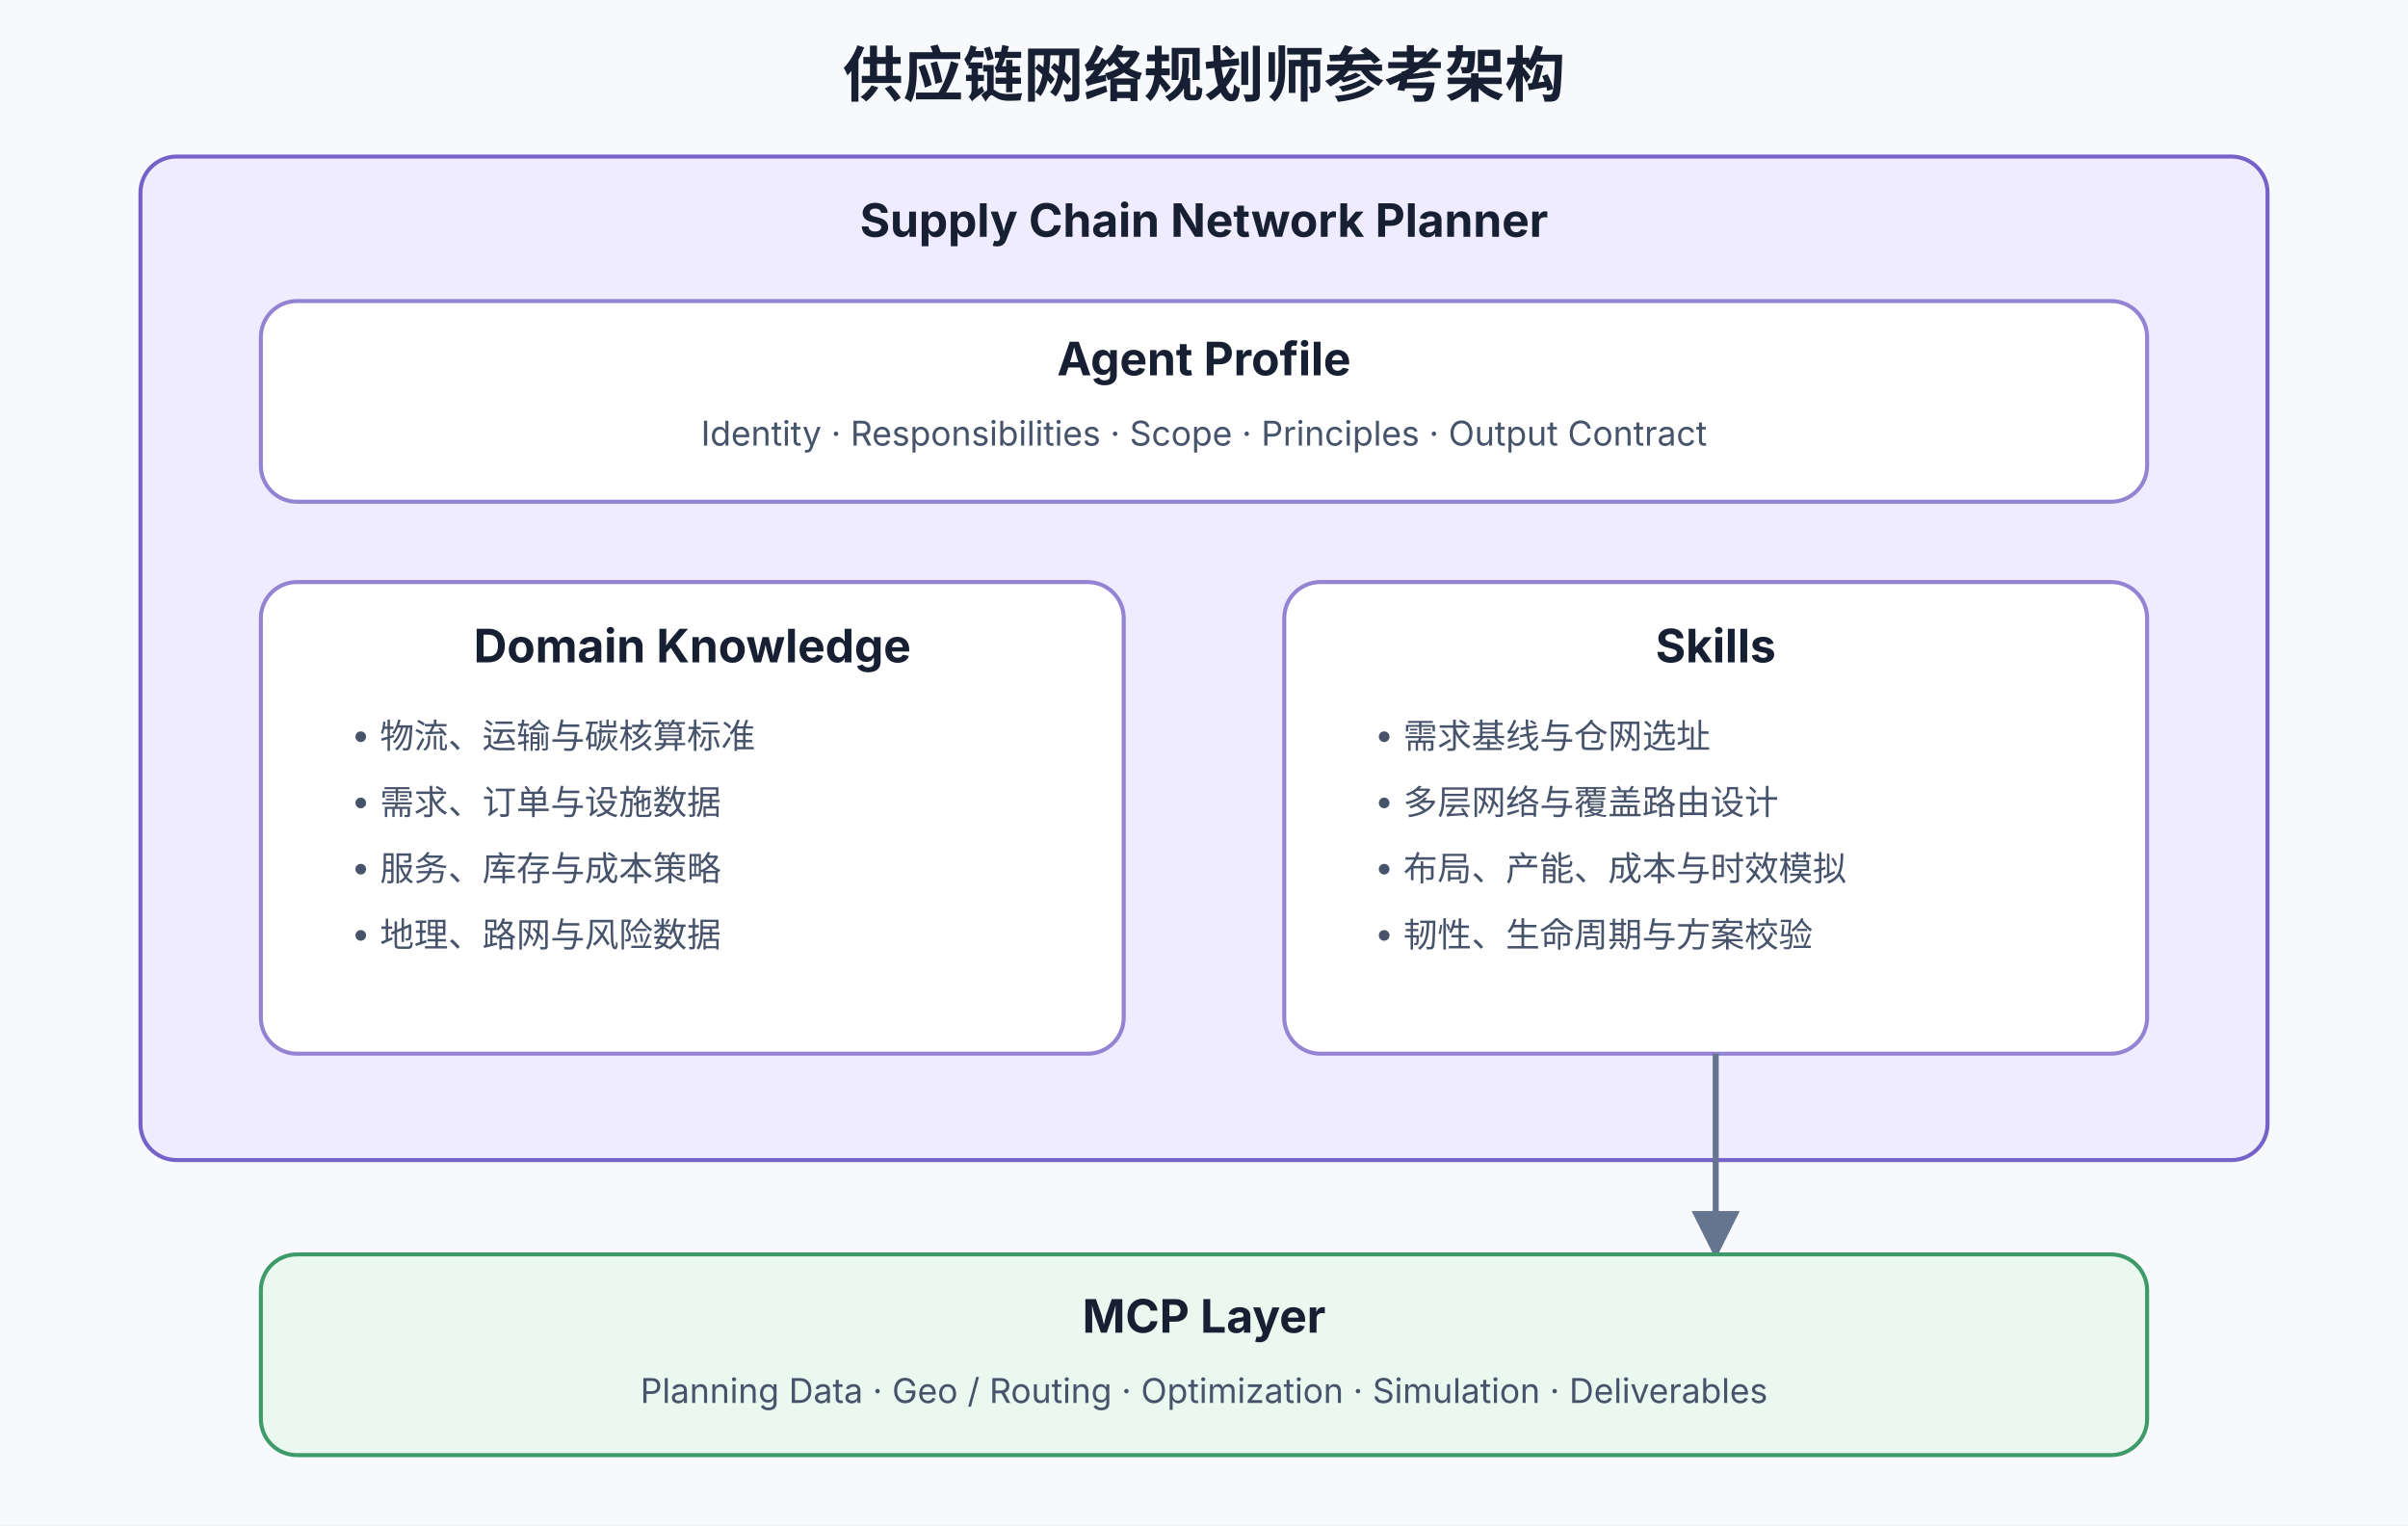
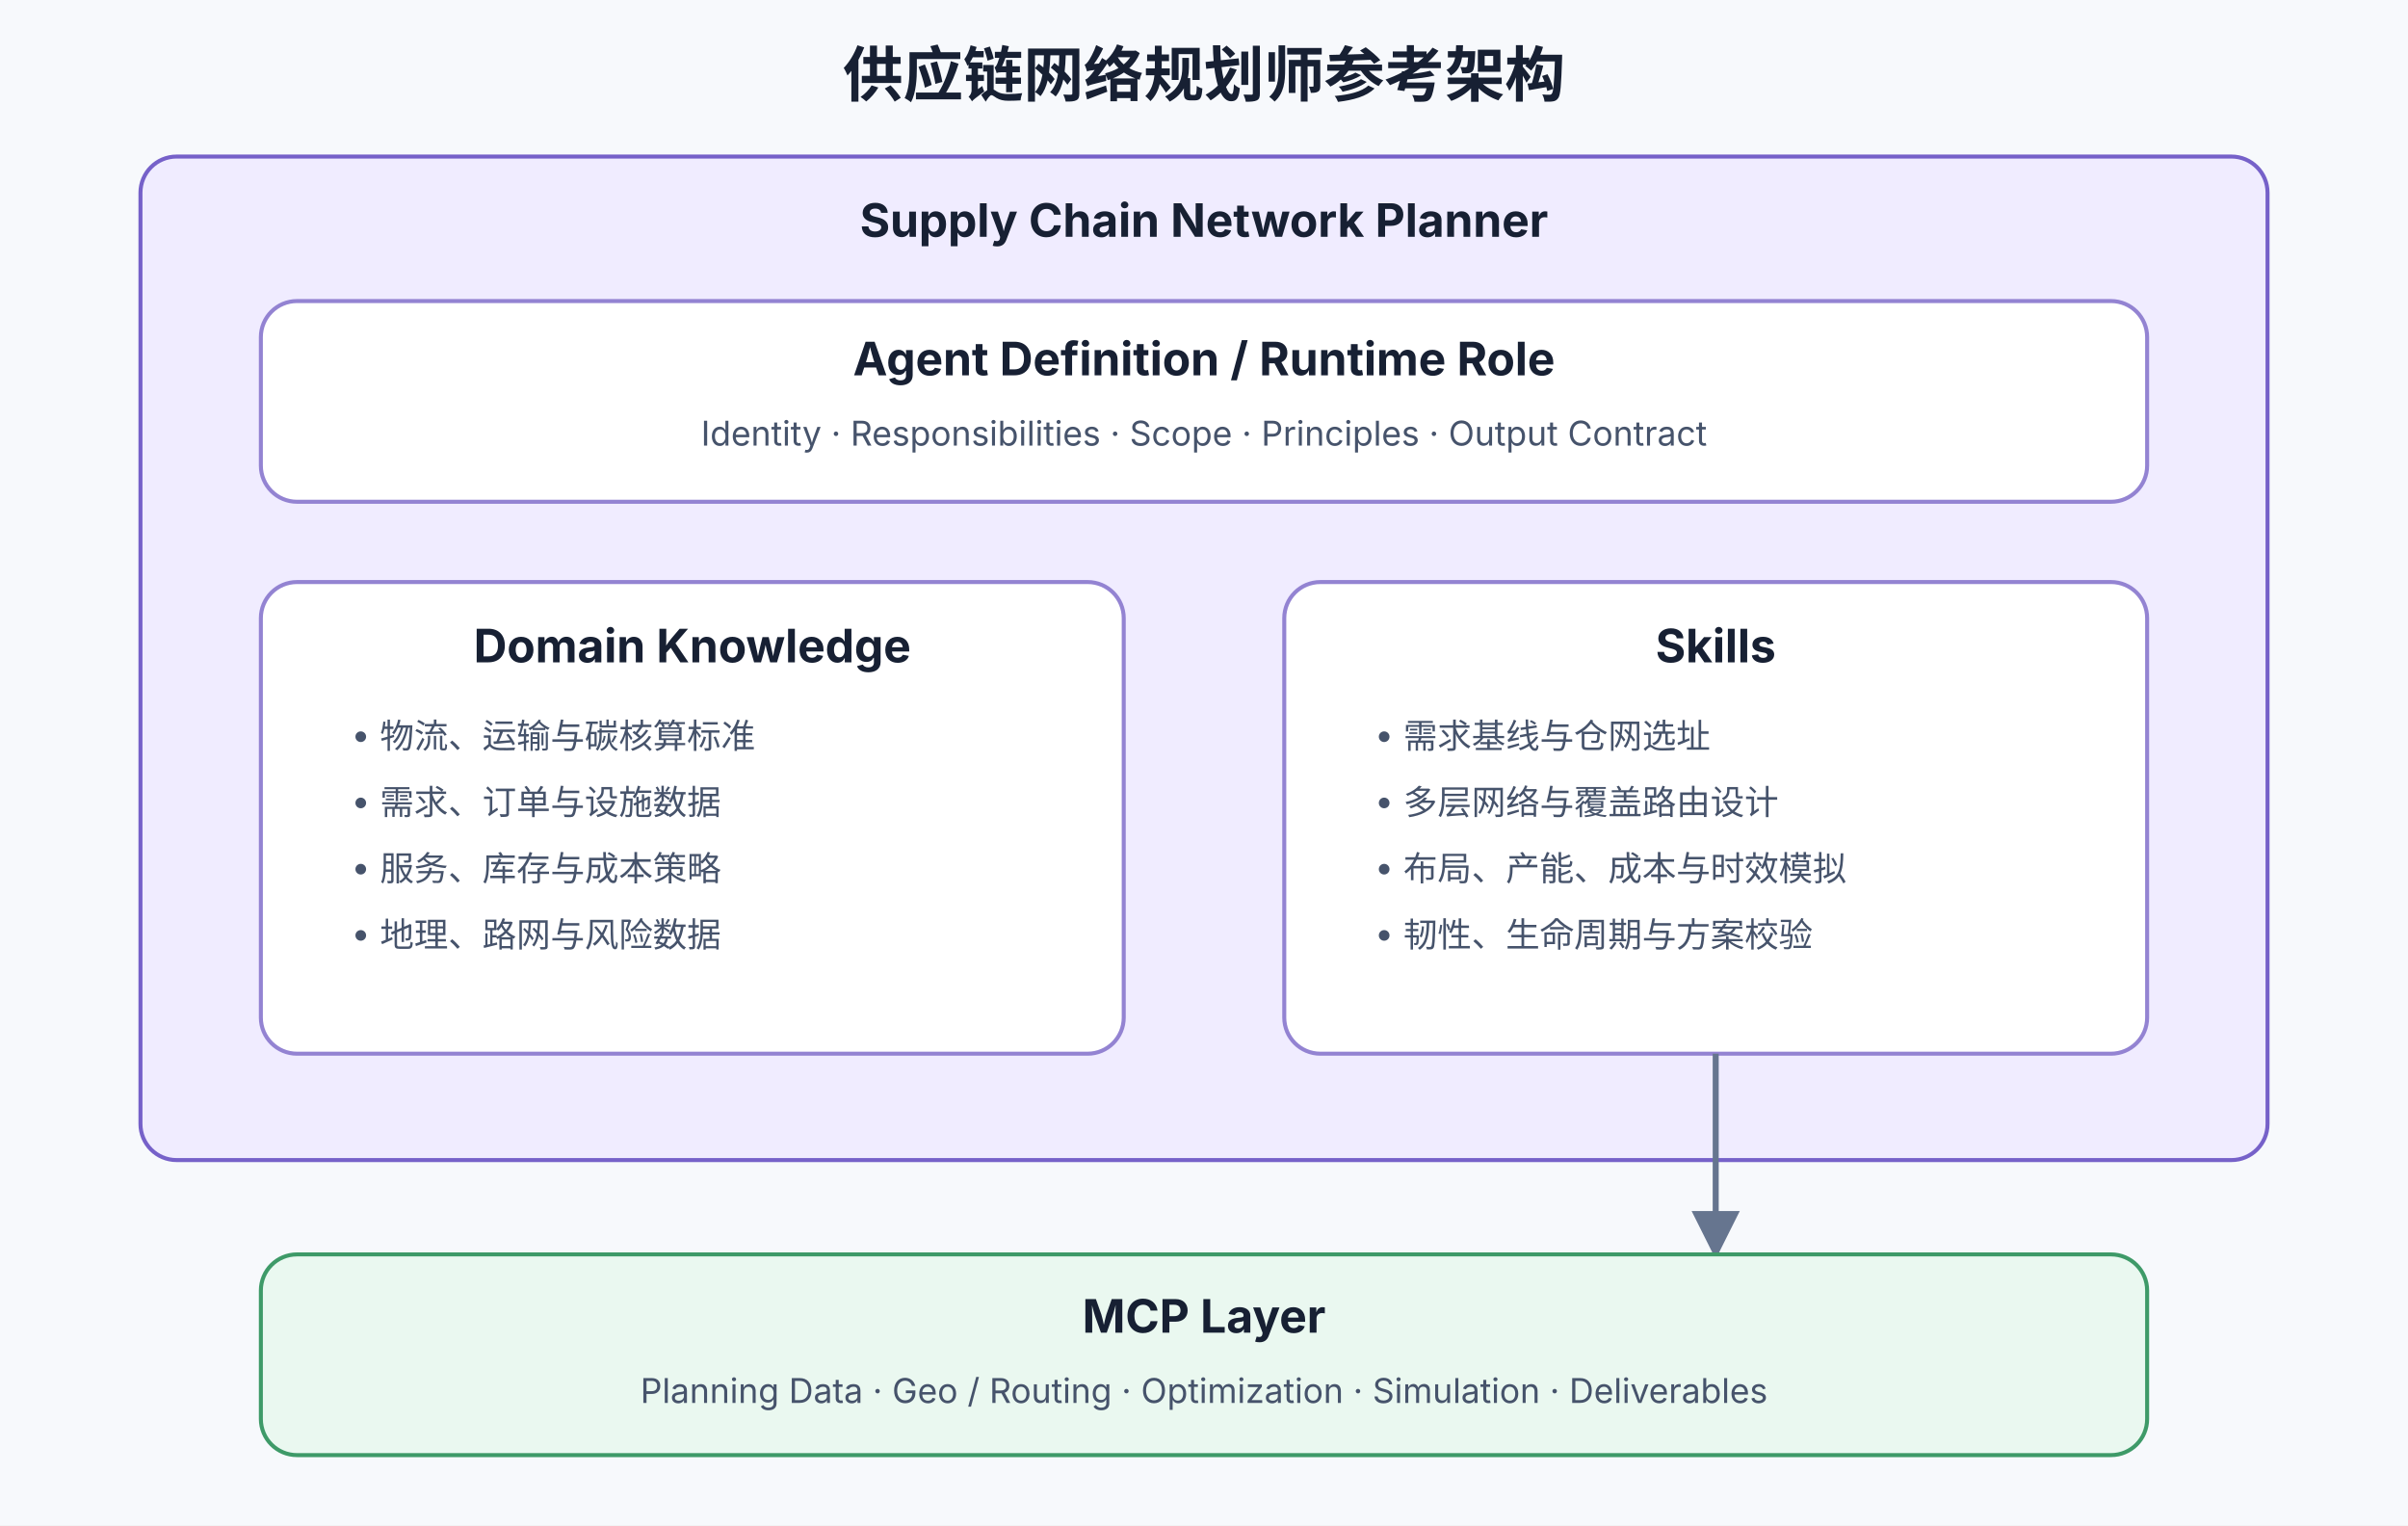
<svg xmlns="http://www.w3.org/2000/svg" width="1200" height="760" viewBox="0 0 1200 760" role="img" aria-labelledby="title desc">
  <defs>
    <style>
      text { font-family: Inter, "Noto Sans SC", "Microsoft YaHei", sans-serif; fill: #172033; }
      .title { font-size: 30px; font-weight: 700; }
      .label { font-size: 23px; font-weight: 700; }
      .body { font-size: 17px; fill: #46536b; }
      .box { stroke-width: 2; rx: 18; }
      .arrow { stroke: #66758f; stroke-width: 3; fill: none; marker-end: url(#arrow); }
    </style>
    <marker id="arrow" viewBox="0 0 10 10" refX="9" refY="5" markerWidth="8" markerHeight="8" orient="auto">
      <path d="M 0 0 L 10 5 L 0 10 z" fill="#66758f" />
    </marker>
  </defs>
  <rect width="1200" height="760" fill="#f7f9fc" />
  <text x="600" y="48" text-anchor="middle" class="title">供应链网络规划师参考架构</text>
  <rect x="70" y="78" width="1060" height="500" class="box" fill="#f0ecff" stroke="#7661c9" />
  <text x="600" y="118" text-anchor="middle" class="label">Supply Chain Network Planner</text>
  <rect x="130" y="150" width="940" height="100" class="box" fill="#ffffff" stroke="#9383d2" />
-   <text x="600" y="187" text-anchor="middle" class="label">Agent Profile</text>
+   <text x="600" y="187" text-anchor="middle" class="label">Agent Definition / Runtime Role</text>
  <text x="600" y="222" text-anchor="middle" class="body">Identity · Responsibilities · Scope · Principles · Output Contract</text>
  <rect x="130" y="290" width="430" height="235" class="box" fill="#ffffff" stroke="#9383d2" />
  <text x="345" y="330" text-anchor="middle" class="label">Domain Knowledge</text>
  <text x="175" y="372" class="body">• 物流、运输与碳核算标准</text>
  <text x="175" y="405" class="body">• 需求、订单与设施数据</text>
  <text x="175" y="438" class="body">• 服务、库存与成本策略</text>
  <text x="175" y="471" class="body">• 地理、路网与风险数据</text>
  <rect x="640" y="290" width="430" height="235" class="box" fill="#ffffff" stroke="#9383d2" />
  <text x="855" y="330" text-anchor="middle" class="label">Skills</text>
  <text x="685" y="372" class="body">• 需求基线与仓网选址</text>
  <text x="685" y="405" class="body">• 多层网络与覆盖路由设计</text>
  <text x="685" y="438" class="body">• 布局、产能、成本与时效模拟</text>
  <text x="685" y="471" class="body">• 韧性、生命周期与方案校验</text>
  <path d="M855 525 V625" class="arrow" />
  <rect x="130" y="625" width="940" height="100" class="box" fill="#eaf8f0" stroke="#3e9a68" />
  <text x="600" y="664" text-anchor="middle" class="label">MCP Layer</text>
  <text x="600" y="699" text-anchor="middle" class="body">Planning Data · Geo / Routing · Optimization · Simulation · Deliverables</text>
</svg>
